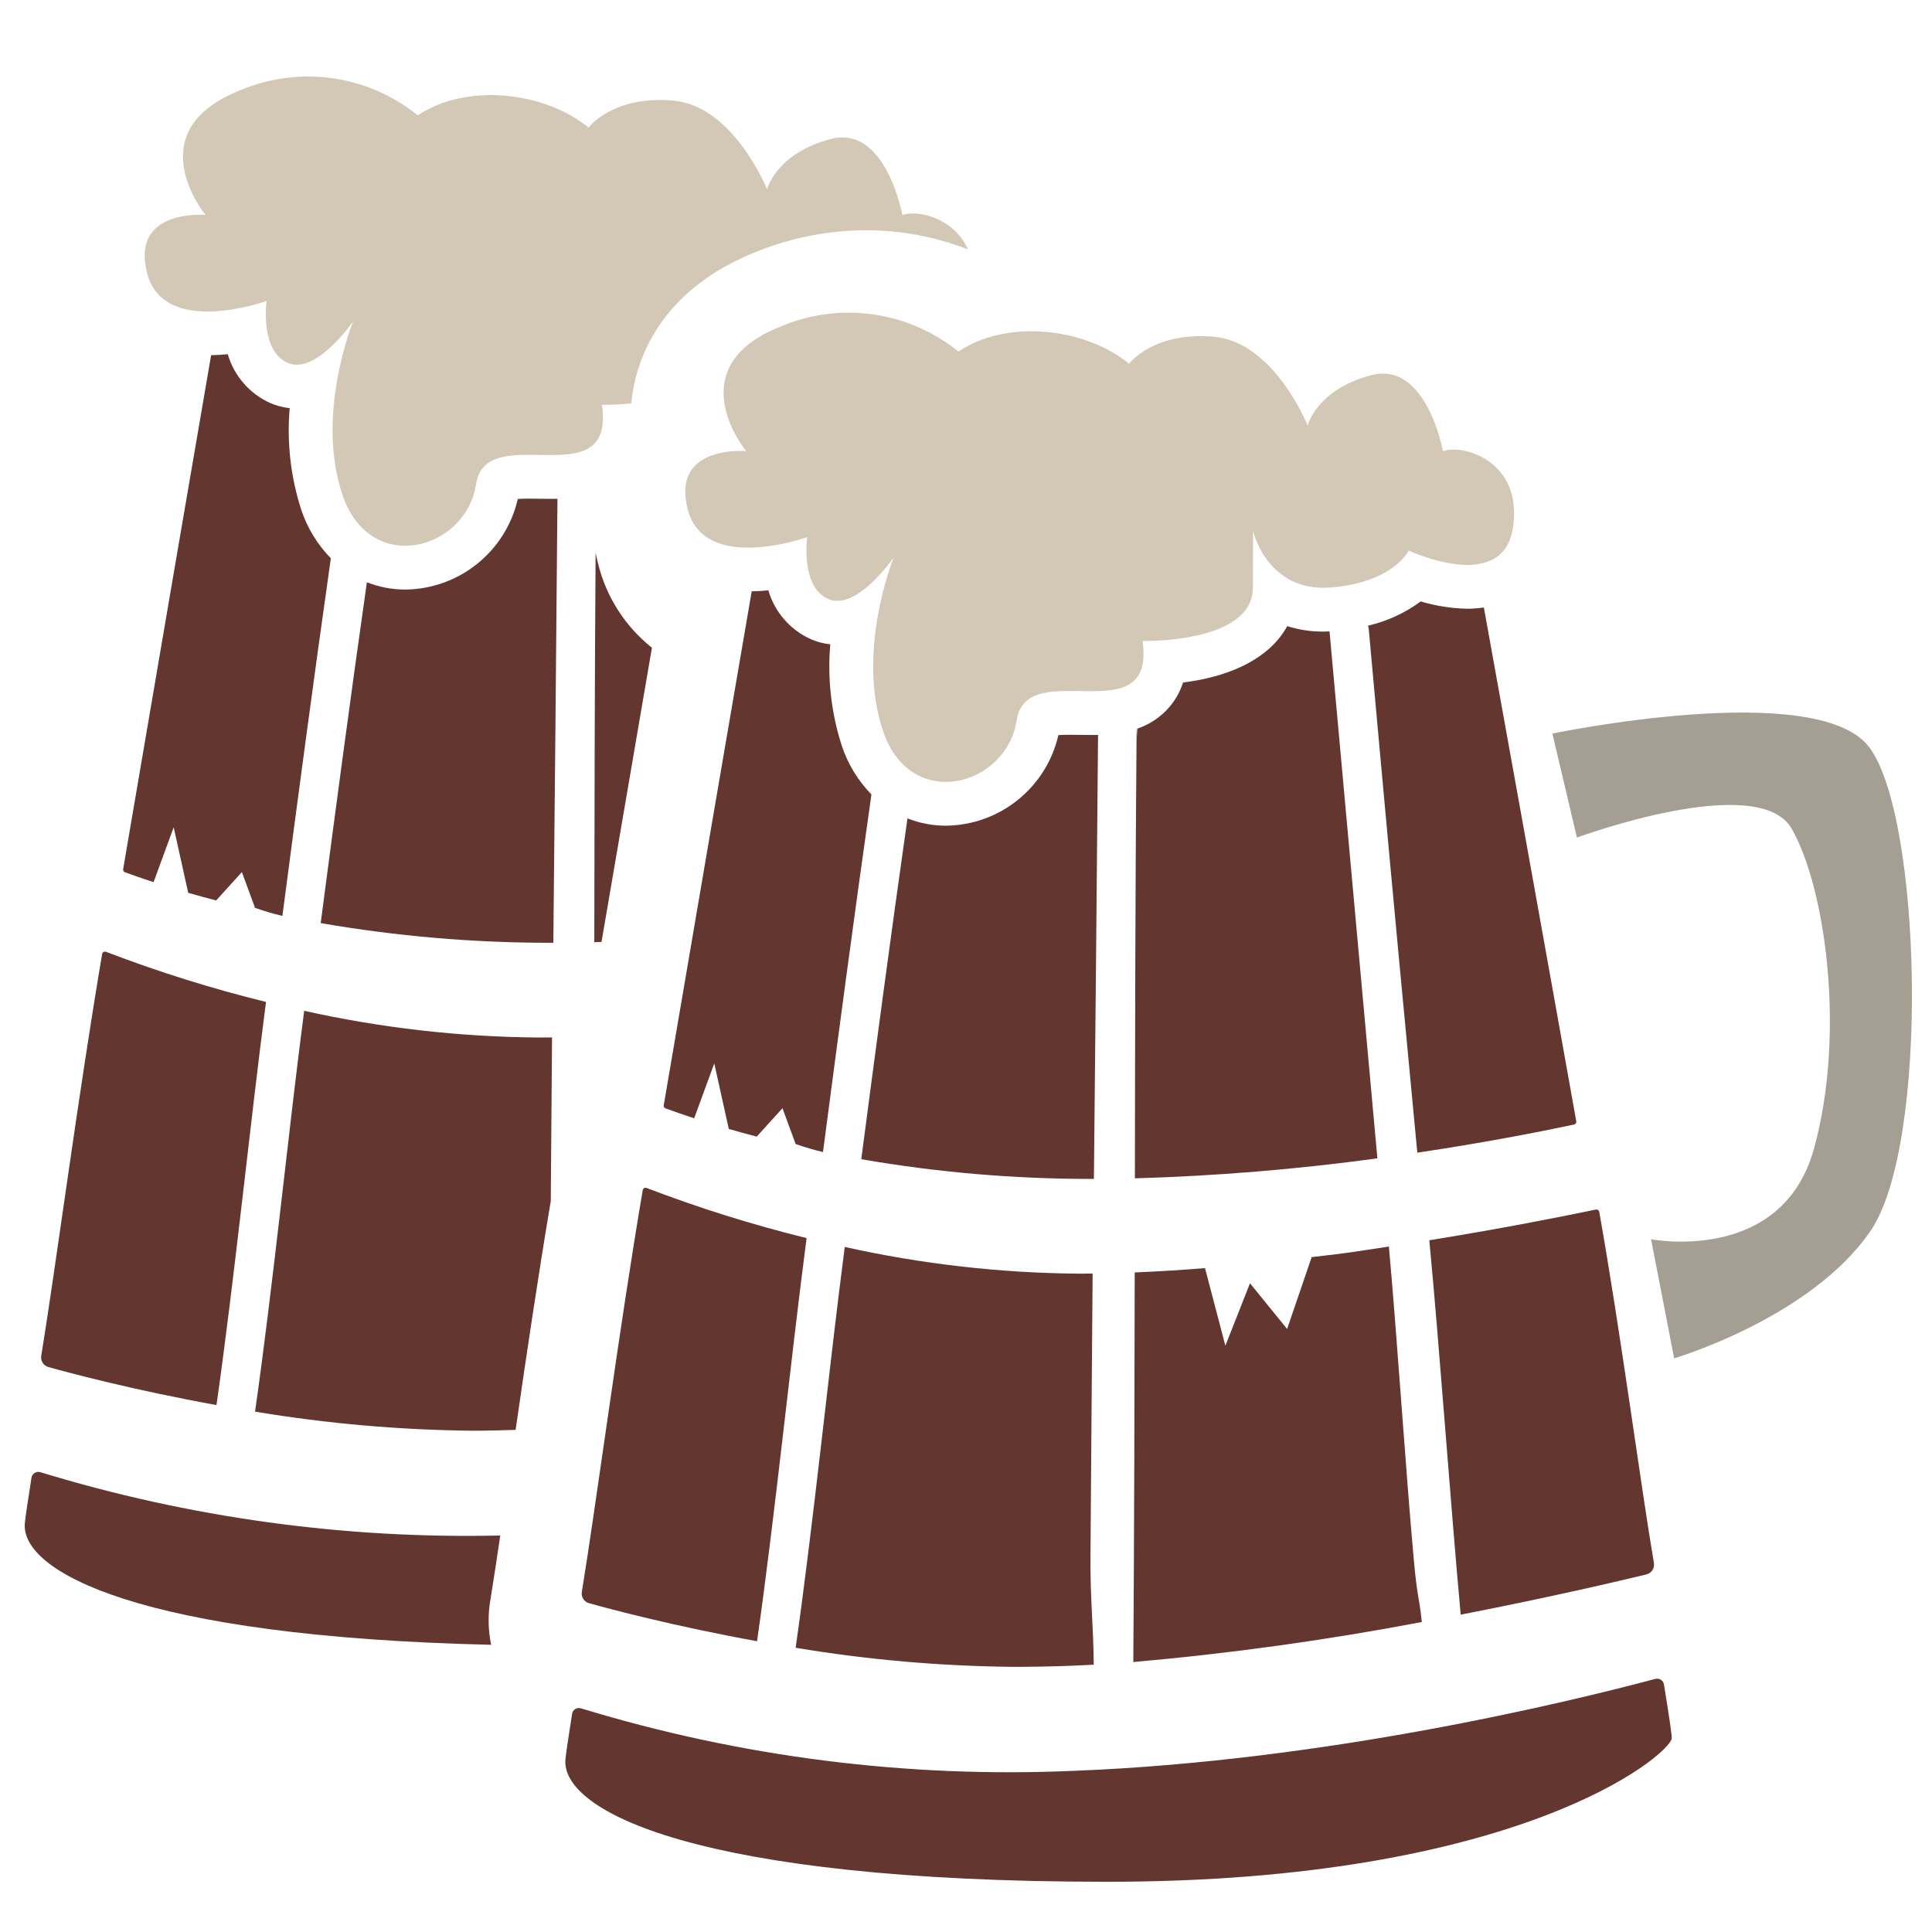
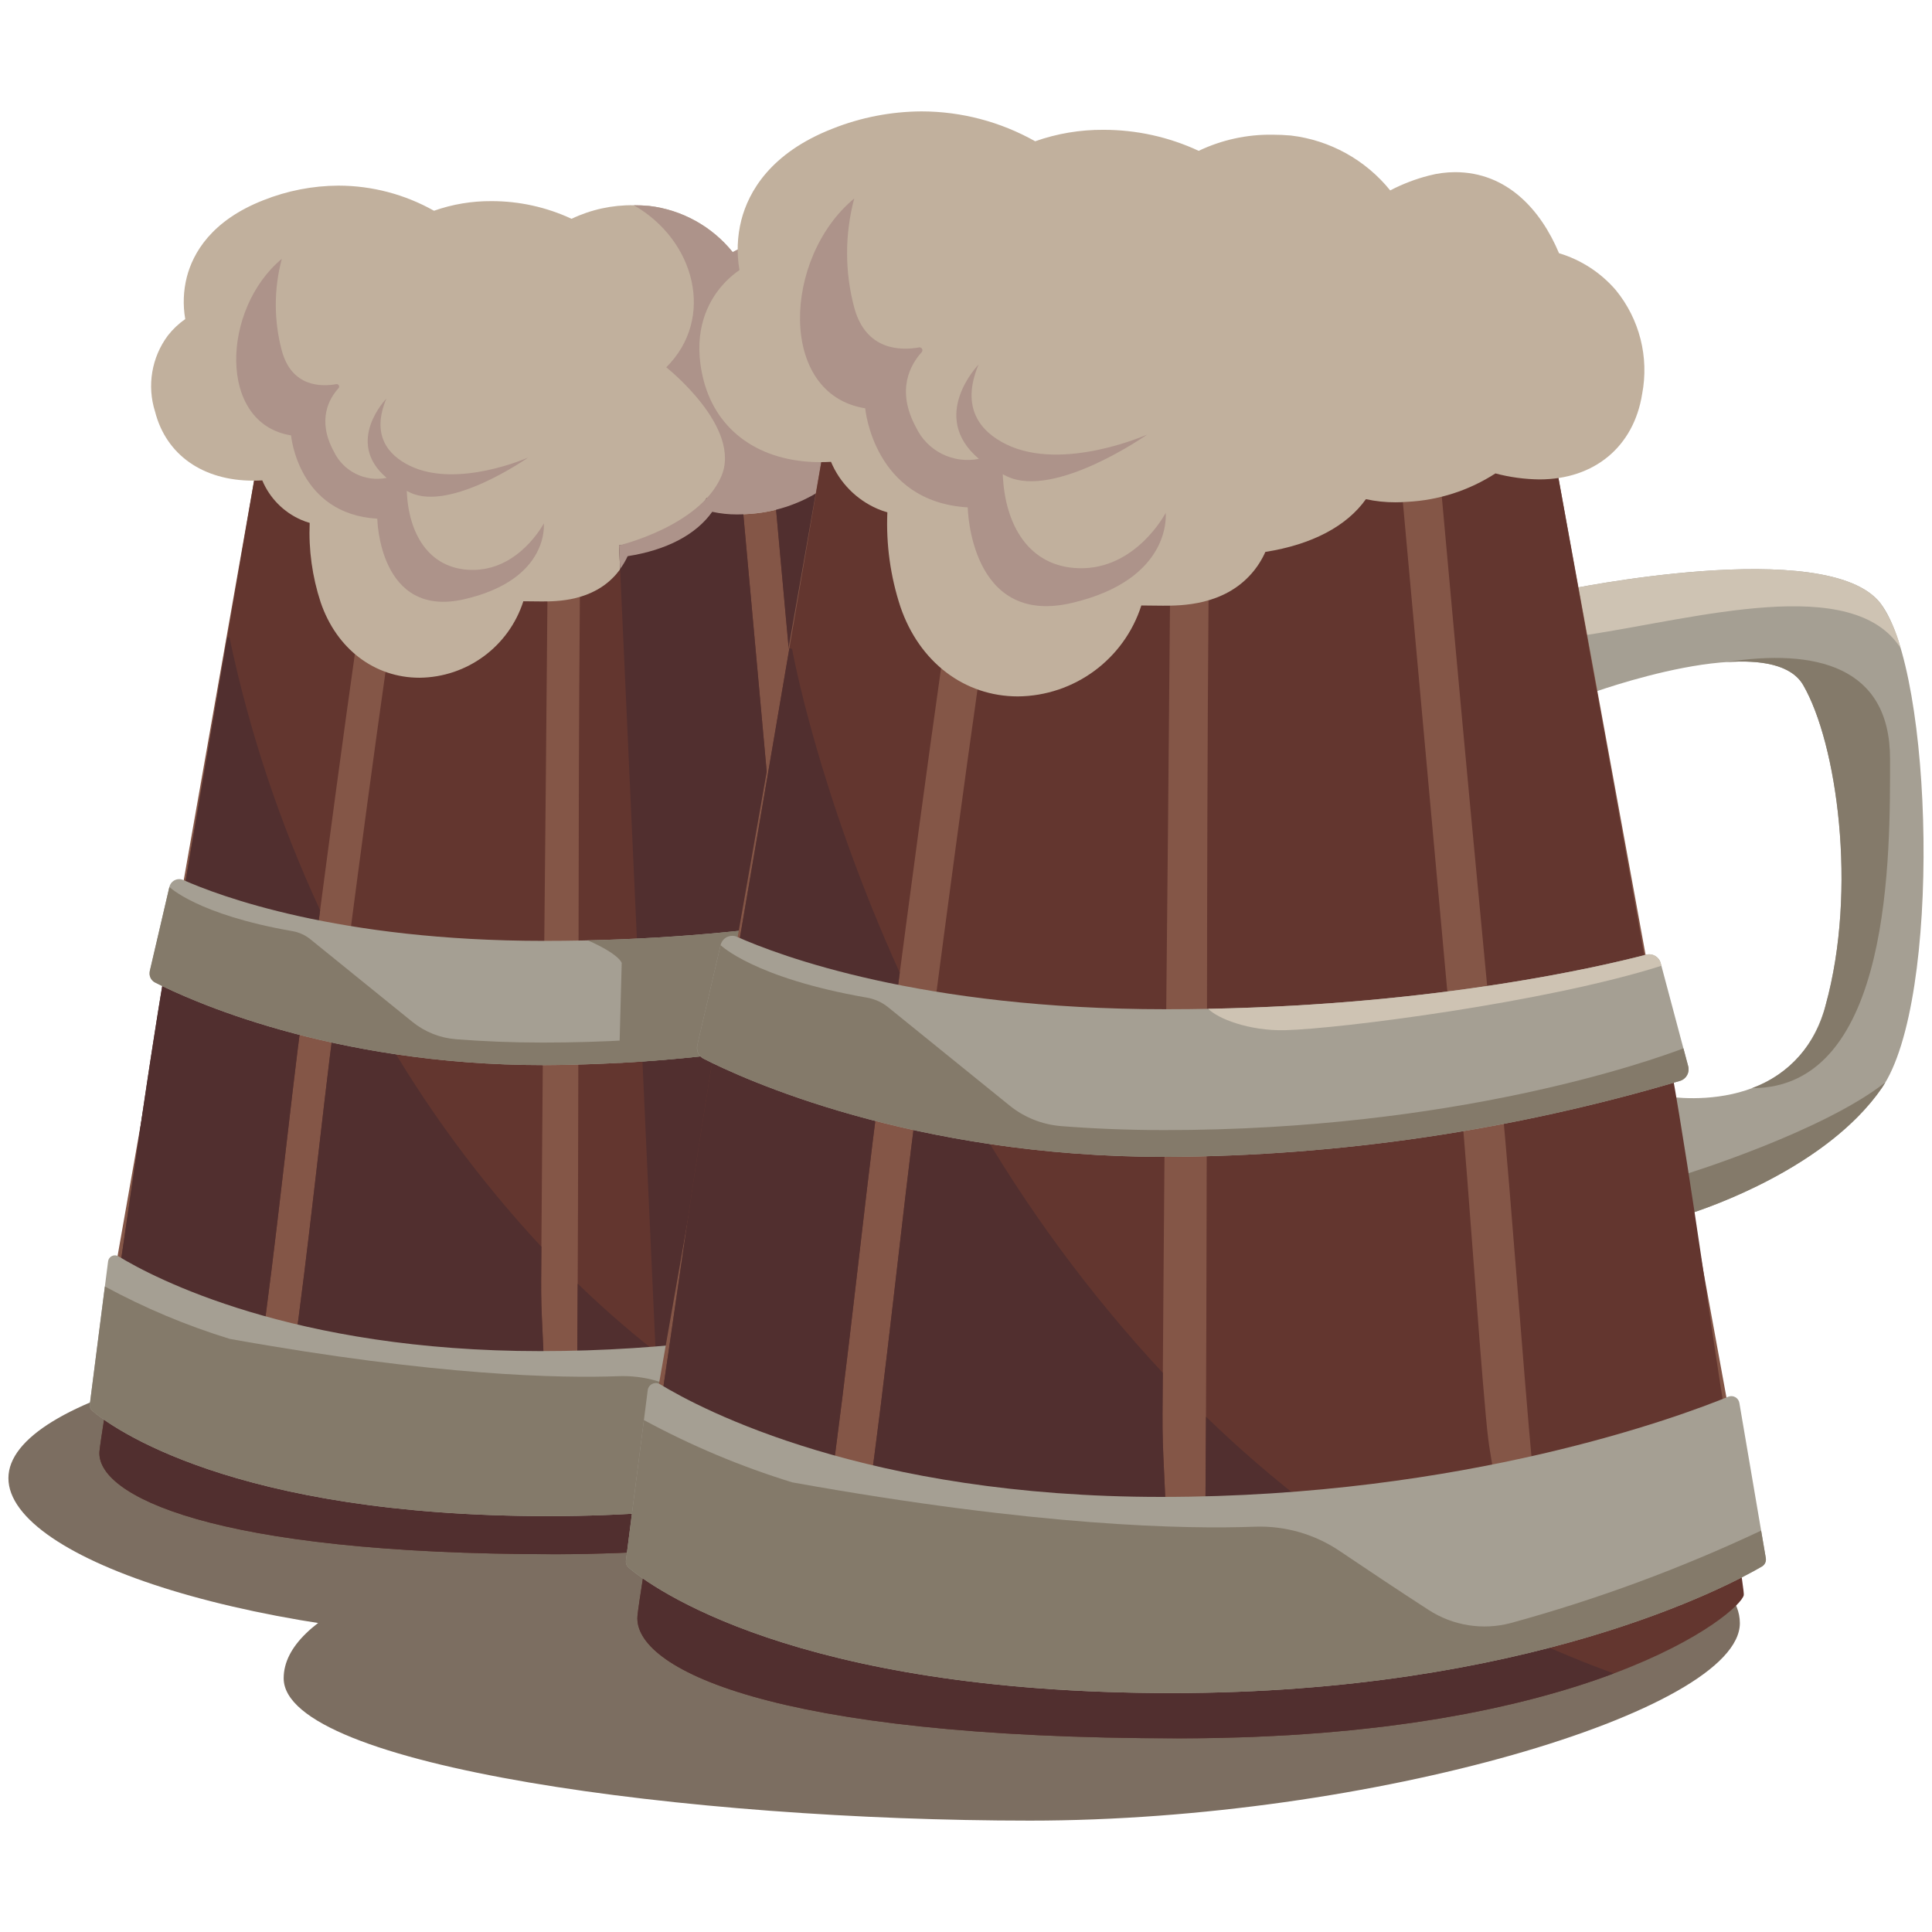
<svg xmlns="http://www.w3.org/2000/svg" viewBox="0 0 200 200">
  <defs>
-     <style>.a{fill:#d3c7b6;}.b{fill:#63362f;}.c{fill:#a59f93;}</style>
+     <style>.a{fill:#7c6e61;}.b{fill:#a59f93;}.c{fill:#cec3b3;}.d{fill:#847a6a;}.e{fill:#845647;}.f{fill:#63362f;}.g{fill:#512f2f;}.h{fill:#c1b09d;}.i{fill:#ad938a;}</style>
  </defs>
-   <path class="a" d="M27.599,31.16s-.736,5.131,2.187,6.407S36.552,33.276,36.552,33.276s-3.94,9.646-1.083,18.007,12.757,5.691,13.813-1.157,14.447,1.536,13.032-8.221a26.123,26.123,0,0,0,3.034-.148,17.349,17.349,0,0,1,.464-2.671C66.877,34.959,69.933,29.339,78.443,26.002a30.588,30.588,0,0,1,11.198-2.168A29.068,29.068,0,0,1,100.201,25.814c-1.42-3.228-5.129-4.117-6.789-3.559,0,0-1.703-9.359-7.404-7.868S79.407,19.607,79.407,19.607s-3.45-8.649-9.725-9.196S60.924,13.207,60.924,13.207c-4.611-3.782-12.761-4.615-17.667-1.257a18.048,18.048,0,0,0-18.335-2.628C14.086,13.57,21.283,22.255,21.283,22.255s-7.782-.707-6.058,6.013S27.599,31.16,27.599,31.16Z" />
-   <path class="b" d="M56.967,51.642c.22,0,.469-0.0.741-.005-.142,17.344-.285,31.481-.427,45.958-.121 0-.241.002-.361.002a139.022,139.022,0,0,1-23.721-2.039C34.698,84.108,36.236,72.533,37.98,60.273a10.753,10.753,0,0,0,3.975.758,12.076,12.076,0,0,0,11.648-9.377c.268-.02.637-.035,1.14-.035.345,0,.693.006,1.042.011C56.181,51.636,56.577,51.642,56.967,51.642ZM26.403,146.132A145.895,145.895,0,0,0,48.97,148.107c1.464,0,2.937-.044,4.406-.086,1.111-7.668,2.34-15.998,3.639-23.673.044-6.158.088-12.32.132-16.955-.472.005-.943.01-1.409.01a115.651,115.651,0,0,1-24.25-2.764C29.897,116.791,28.271,133.061,26.403,146.132ZM61.903,58.32c-.097-.376-.174-.743-.246-1.107-.093,13.618-.119,26.987-.135,40.322.25-.006.497-.018.746-.025,2.058-12.038,3.927-22.934,5.219-30.455A16.034,16.034,0,0,1,61.903,58.32ZM12.932,90.294c.813.299,1.812.648,2.966,1.026l2.082-5.679,1.504,6.783c.898.26,1.876.525,2.891.791l2.665-2.938,1.363,3.706a27.779,27.779,0,0,0,2.83.833c1.596-12.163,3.222-24.395,5.015-37.021a13.141,13.141,0,0,1-3.07-5.046,26.703,26.703,0,0,1-1.19-10.496,6.782,6.782,0,0,1-2.015-.531,8.001,8.001,0,0,1-4.396-5.057c-.557.059-1.136.092-1.722.104-1.691,9.838-5.391,31.386-9.105,53.195A.29.29,0,0,0,12.932,90.294Zm37.812,75.456c.311-1.9.66-4.201,1.043-6.795A151.089,151.089,0,0,1,4.183,152.402a.713.713,0,0,0-.923.57c-.398,2.525-.642,4.174-.689,4.711-.439,4.987,11.802,11.741,48.272,12.585A12.354,12.354,0,0,1,50.744,165.75ZM5.016,141.517c2.31.645,8.902,2.398,17.393,3.935,1.846-12.898,3.503-29.349,5.129-41.73a139.781,139.781,0,0,1-16.569-5.192.294.294,0,0,0-.396.233c-2.494,14.702-4.809,32.458-6.302,41.587A1.03,1.03,0,0,0,5.016,141.517Z" />
-   <path class="a" d="M83.561,55.605s-.736,5.131,2.187,6.407,6.766-4.29,6.766-4.29-3.94,9.646-1.083,18.007,12.757,5.691,13.813-1.157,14.447,1.536,13.032-8.221c0,0,11.415.293,11.428-5.531l.013-5.824s1.493,6.34,8.018,5.824,8.098-3.828,8.098-3.828,9.687,4.563,10.776-2.292-4.976-8.757-7.235-7.998c0,0-1.703-9.359-7.404-7.868s-6.6,5.22-6.6,5.22-3.45-8.649-9.725-9.196-8.758,2.797-8.758,2.797c-4.611-3.782-12.761-4.615-17.667-1.257a18.048,18.048,0,0,0-18.335-2.628C70.048,38.016,77.245,46.7,77.245,46.7s-7.782-.707-6.058,6.013S83.561,55.605,83.561,55.605Z" />
-   <path class="b" d="M137.632,65.358c-.214.01-.433.025-.64.025a12.134,12.134,0,0,1-3.74-.566c-1.687,3.106-5.468,5.171-10.782,5.837a7.422,7.422,0,0,1-1.449,2.578,7.645,7.645,0,0,1-3.267,2.192c-.018,1.368-.037.493-.055.019l-.03.01c-.006.25-.012.704-.019,1.471-.124,15.27-.148,30.175-.166,45.057a235.982,235.982,0,0,0,25.102-2.07Q140.109,92.634,137.632,65.358Zm14.271-2.345a17.855,17.855,0,0,1-4.832-.753,14.795,14.795,0,0,1-5.451,2.508,2.283,2.283,0,0,1,.076.397l1.25,13.767c1.298,14.292,2.539,27.407,3.774,40.393,6.861-1.024,12.532-2.129,16.228-2.912a.292.292,0,0,0,.225-.343c-3.719-20.828-7.535-41.965-9.564-53.182A11.517,11.517,0,0,1,151.904,63.013Zm-.694,104.136c9.393-1.824,16.71-3.556,19.223-4.166a1.034,1.034,0,0,0,.78-1.184c-1.386-8.156-3.423-23.757-5.656-36.341a.294.294,0,0,0-.348-.245c-3.961.823-10.093,2.024-17.246,3.179C149.027,139.587,150.099,154.958,151.21,167.148Zm-33.892,4.904a300.661,300.661,0,0,0,29.87-4.143c-.314-2.934-.461-2.378-.827-6.416-.861-9.484-1.722-22.967-2.583-32.451-3.679.55-4.06.654-7.993,1.092l-2.542,7.44-3.845-4.73-2.547,6.466-2.108-8.037c-2.446.195-4.883.352-7.277.449C117.447,143.721,117.413,159.776,117.319,172.053Zm-56.34-6.091c2.31.645,8.902,2.398,17.393,3.935,1.846-12.898,3.503-29.349,5.129-41.73a139.782,139.782,0,0,1-16.569-5.192.294.294,0,0,0-.396.233c-2.494,14.702-4.809,32.458-6.302,41.587A1.03,1.03,0,0,0,60.978,165.962Zm52.691-89.88c-.271.005-.521.005-.741.005-.39,0-.786-.006-1.181-.012-.349-.005-.697-.011-1.042-.011-.504,0-.872.015-1.14.035a12.076,12.076,0,0,1-11.648,9.377,10.753,10.753,0,0,1-3.975-.758c-1.744,12.259-3.282,23.835-4.782,35.284a139.022,139.022,0,0,0,23.721,2.039c.121,0,.241-.002.361-.002C113.385,107.563,113.527,93.426,113.67,76.082ZM68.894,114.739c.813.299,1.812.648,2.966,1.026l2.082-5.679,1.504,6.783c.898.26,1.876.525,2.891.791l2.665-2.938,1.363,3.706a27.778,27.778,0,0,0,2.83.833c1.596-12.163,3.222-24.395,5.015-37.021a13.141,13.141,0,0,1-3.07-5.046A26.703,26.703,0,0,1,85.95,66.699a6.782,6.782,0,0,1-2.015-.531A8,8,0,0,1,79.539,61.111c-.557.059-1.136.092-1.722.104-1.691,9.838-5.391,31.386-9.105,53.195A.29.29,0,0,0,68.894,114.739Zm42.806,17.109a115.651,115.651,0,0,1-24.25-2.764c-1.591,12.151-3.217,28.421-5.085,41.493a145.895,145.895,0,0,0,22.568,1.975c2.011,0,4.047-.04,6.052-.118q1.109-.043,2.239-.105c-.035-4.008-.372-6.907-.338-11.171.074-9.181.149-21.45.223-29.32C112.637,131.843,112.166,131.848,111.7,131.848Zm60.554,42.529a.717.717,0,0,0-.89-.579c-9.445,2.513-34.337,8.51-60.203,9.517a151.818,151.818,0,0,1-51.015-6.468.713.713,0,0,0-.923.57c-.398,2.525-.642,4.174-.689,4.711-.469,5.328,13.529,12.673,56.088,12.673s58.107-13.042,58.434-14.828C173.095,179.751,172.799,177.728,172.253,174.377Z" />
-   <path class="c" d="M160.702,75.941s27.277-5.703,32.756,1.356,6.354,41.155.158,50.16-20.308,13.159-20.308,13.159l-2.389-12.328s13.54,2.636,16.861-9.367,1.155-27.156-2.318-33.15-22.219.932-22.219.932Z" />
+   <path class="a" d="M180.11,168.029c0,9.122-38.244,20.44-73.486,20.44s-77.258-5.612-77.258-14.734c0-13.145,52.128-20.288,87.37-20.288S180.11,158.907,180.11,168.029Z" />
+   <path class="a" d="M117.293,151.249c0,8.35-26.231,18.71-58.491,18.71S.871,161.369.871,153.02,27.023,137.901,59.282,137.901,117.293,142.9,117.293,151.249Z" />
+   <path class="b" d="M90.981,60.905s22.946-4.797,27.555,1.14,5.345,34.62.133,42.194-17.083,11.069-17.083,11.069l-2.01-10.37s11.39,2.217,14.184-7.879.972-22.843-1.95-27.886-18.69.784-18.69.784Z" />
+   <path class="c" d="M120.293,65.957a12.31,12.31,0,0,0-1.756-3.911c-4.609-5.938-27.555-1.14-27.555-1.14l.311,1.315,1.672,2.586C102.526,63.358,116.131,59.44,120.293,65.957Z" />
+   <path class="d" d="M119.373,75.59c0-8.091-6.533-9.62-14.275-8.42,3.004-.206,5.673.208,6.712,2.003,2.921,5.043,4.743,17.789,1.95,27.886a10.138,10.138,0,0,1-6.397,7.21l0.0.002C119.597,104.271,119.373,83.681,119.373,75.59Z" />
+   <path class="d" d="M101.83,115.234c1.7-.539,12.062-4.052,16.839-10.994.098-.143.19-.307.284-.465-5.406,4.253-17.123,7.901-17.123,7.901Z" />
+   <polygon class="e" points="107.363 143.45 9.604 144.603 26.519 48.518 90.276 49.924 107.363 143.45" />
+   <path class="f" d="M76.837,52.002c-.18.008-.364.021-.538.021a10.207,10.207,0,0,1-3.146-.476c-1.419,2.612-4.6,4.35-9.07,4.91a6.243,6.243,0,0,1-1.219,2.169,6.431,6.431,0,0,1-2.748,1.844c-.016,1.151-.031.414-.047.016l-.025.008c-.005.21-.01.592-.016,1.237-.104,12.845-.125,25.383-.14,37.902A198.512,198.512,0,0,0,81.003,97.892Q78.92,74.947,76.837,52.002Zm12.005-1.973a15.02,15.02,0,0,1-4.065-.634,12.446,12.446,0,0,1-4.586,2.11,1.921,1.921,0,0,1,.064.334l1.052,11.581c1.092,12.022,2.136,23.055,3.175,33.979,5.771-.861,10.542-1.791,13.651-2.45a.246.246,0,0,0,.189-.289c-3.128-17.521-6.338-35.301-8.046-44.737A9.689,9.689,0,0,1,88.842,50.03Zm-.583,87.599c7.901-1.534,14.057-2.991,16.17-3.504a.87.87,0,0,0,.656-.996c-1.166-6.861-2.879-19.985-4.758-30.57a.247.247,0,0,0-.293-.206c-3.332.692-8.491,1.702-14.507,2.674C86.422,114.444,87.323,127.375,88.258,137.629Zm-28.51,4.126a252.914,252.914,0,0,0,25.127-3.485c-.264-2.468-.387-2.001-.696-5.398-.724-7.978-1.449-19.32-2.173-27.298-3.095.463-3.416.55-6.724.919l-5.373,2.279-3.915-1.321c-2.058.164-4.108.296-6.122.378C59.857,117.922,59.828,131.427,59.749,141.754Zm-47.394-5.124c1.943.542,7.488,2.017,14.631,3.31,1.553-10.85,2.946-24.689,4.315-35.103a117.583,117.583,0,0,1-13.938-4.368.248.248,0,0,0-.333.196c-2.098,12.367-4.045,27.304-5.301,34.983A.867.867,0,0,0,12.355,136.631Zm44.324-75.607c-.228.004-.438.004-.623.004-.328,0-.661-.005-.994-.01-.293-.004-.586-.009-.876-.009-.424,0-.733.013-.959.03a10.159,10.159,0,0,1-9.798,7.888,9.045,9.045,0,0,1-3.344-.638c-1.467,10.313-2.761,20.05-4.022,29.681a116.946,116.946,0,0,0,19.954,1.715c.101,0,.203-.001.304-.002C56.44,87.505,56.559,75.613,56.679,61.023ZM19.014,93.542c.684.251,1.524.545,2.495.863l3.016.929c.755.219,1.578.442,2.432.666l3.388.646a23.366,23.366,0,0,0,2.381.701c1.343-10.232,2.71-20.521,4.218-31.142a11.055,11.055,0,0,1-2.583-4.245,22.462,22.462,0,0,1-1.001-8.829,5.705,5.705,0,0,1-1.695-.447,6.73,6.73,0,0,1-3.698-4.254c-.469.05-.956.078-1.449.088-1.423,8.276-4.535,26.402-7.66,44.748A.244.244,0,0,0,19.014,93.542Zm36.008,14.392A97.286,97.286,0,0,1,34.623,105.609c-1.338,10.222-2.706,23.908-4.278,34.904a122.729,122.729,0,0,0,18.984,1.661c1.691,0,3.404-.034,5.091-.099q.933-.036,1.883-.088c-.03-3.372-.313-5.81-.284-9.397.063-7.723.125-18.044.188-24.664C55.811,107.93,55.414,107.934,55.022,107.934Zm50.938,35.776a.603.603,0,0,0-.749-.487c-7.946,2.114-28.884,7.159-50.643,8.006a127.71,127.71,0,0,1-42.914-5.441.6.6,0,0,0-.776.479c-.335,2.124-.54,3.512-.58,3.963-.394,4.482,11.381,10.661,47.181,10.661s48.88-10.971,49.155-12.473C106.668,148.23,106.419,146.528,105.96,143.71Z" />
+   <path class="g" d="M30.345,140.513c1.572-10.996,2.94-24.682,4.278-34.904,1.556.337,3.174.653,4.842.938a122.572,122.572,0,0,0,16.582,22.521c-.009,1.215-.018,2.398-.027,3.522-.029,3.587.255,6.026.284,9.397q-.95.052-1.883.088c-1.687.066-3.4.099-5.091.099A122.733,122.733,0,0,1,30.345,140.513ZM19.014,93.542c.684.251,1.524.545,2.495.863l3.016.929c.755.219,1.578.442,2.432.666l3.388.646a23.373,23.373,0,0,0,2.381.701c.136-1.039.275-2.083.412-3.124a131.578,131.578,0,0,1-9.377-28.203l-.236-.051C22.134,74.081,20.499,83.642,18.86,93.266A.244.244,0,0,0,19.014,93.542Zm-2.661,11.236q-.273,1.699-.541,3.424c-.021.134-.041.268-.062.402q-.273,1.767-.54,3.539l-.019.125c-.194,1.287-.384,2.571-.571,3.841-1.134,7.709-2.138,14.933-2.891,19.54a.867.867,0,0,0,.626.982c1.943.542,7.488,2.017,14.631,3.31,1.553-10.85,2.946-24.689,4.315-35.103a117.578,117.578,0,0,1-13.938-4.368.248.248,0,0,0-.333.196c-.189,1.116-.377,2.258-.563,3.408C16.429,104.309,16.391,104.543,16.353,104.778Zm45.218,56.057c.791-.019,1.582-.038,2.349-.068.474-.019.927-.046,1.392-.068.545-.026,1.099-.049,1.632-.08.54-.032,1.059-.073,1.587-.11.436-.031.882-.057,1.309-.091.564-.045,1.107-.099,1.656-.149.37-.034.752-.064,1.115-.101.531-.054,1.041-.115,1.558-.174.362-.041.736-.079,1.091-.122.527-.065,1.032-.136,1.544-.206.325-.044.661-.085.98-.131.541-.078,1.06-.163,1.583-.247.272-.043.554-.084.821-.128.549-.092,1.076-.19,1.606-.287.224-.041.459-.08.68-.122.566-.108,1.11-.221,1.654-.335.169-.035.347-.069.514-.104.579-.124,1.137-.253,1.69-.383.119-.028.245-.054.363-.083.573-.137,1.125-.278,1.67-.421.089-.023.184-.045.272-.069.576-.153,1.132-.308,1.678-.466.049-.014.103-.028.152-.042.561-.163,1.104-.33,1.633-.497.029-.009.06-.018.089-.027q.816-.26,1.581-.525l.034-.011q.78-.27,1.508-.544l.002-.001a99.744,99.744,0,0,1-14.685-6.77c-.078.013-.159.025-.238.038q-1.296.212-2.625.416c-.15.023-.301.045-.451.068q-1.315.198-2.659.387c-.072.01-.144.021-.216.031-.927.129-1.867.252-2.813.371-.188.024-.376.048-.564.071q-1.398.173-2.818.331c-.172.019-.346.037-.519.056q-1.435.156-2.889.295c-.044.004-.087.009-.13.013q-1.484.139-2.986.255c-.192.015-.383.03-.575.045q-1.464.111-2.939.199c-.181.011-.363.02-.545.031-1.028.058-2.058.111-3.091.151a127.71,127.71,0,0,1-42.914-5.441.6.6,0,0,0-.777.479c-.335,2.124-.54,3.512-.58,3.963-.394,4.482,11.381,10.661,47.181,10.661q1.677,0,3.287-.031C61.04,160.854,61.3,160.842,61.57,160.835Zm-1.822-19.081c3.024-.239,6.127-.575,9.222-.971a104.265,104.265,0,0,1-9.169-7.9C59.787,135.983,59.77,138.985,59.749,141.754Z" />
+   <path class="h" d="M43.428,70.159c-4.667,0-8.588-2.989-10.232-7.801a23.162,23.162,0,0,1-1.138-8.228,7.008,7.008,0,0,1-.884-.317,7.713,7.713,0,0,1-4.024-4.081c-.308.017-.619.026-.933.026h-.001c-5.216,0-9.015-2.669-10.162-7.139a8.758,8.758,0,0,1,1.326-7.888A8.148,8.148,0,0,1,19.177,33.034a10.418,10.418,0,0,1,.163-4.356c.635-2.459,2.523-5.833,7.916-7.948a21.262,21.262,0,0,1,7.781-1.514,20.201,20.201,0,0,1,9.89,2.601,17.472,17.472,0,0,1,5.941-.996A19.581,19.581,0,0,1,59.168,22.65a14.438,14.438,0,0,1,6.44-1.404c.518,0,1.05.023,1.583.07A13.088,13.088,0,0,1,75.846,26.097a15.727,15.727,0,0,1,3.362-1.291,9.039,9.039,0,0,1,2.285-.3c4.534,0,7.477,3.292,9.053,7.057a10.527,10.527,0,0,1,4.95,3.217,11.011,11.011,0,0,1,2.289,9.047c-.729,4.586-4.155,7.435-8.942,7.435a15.676,15.676,0,0,1-3.833-.522,15.559,15.559,0,0,1-7.687,2.476q-.527.041-1.023.041a11.837,11.837,0,0,1-2.568-.273c-1.673,2.354-4.697,3.956-8.755,4.594a7.417,7.417,0,0,1-1.179,1.855c-2.448,2.828-6.156,2.828-7.739,2.828-.335,0-.674-.005-1.013-.01-.287-.005-.573-.009-.857-.009h-.012A11.396,11.396,0,0,1,43.428,70.159Z" />
+   <path class="g" d="M80.191,51.506a1.92,1.92,0,0,1,.064.334Q80.781,57.63,81.307,63.42c1.092,12.022,2.136,23.055,3.175,33.979.957-.143,1.875-.287,2.774-.432l7.983-19.518c-2.01-11.187-3.822-21.221-4.962-27.525a9.69,9.69,0,0,1-1.434.106,15.02,15.02,0,0,1-4.065-.634A12.446,12.446,0,0,1,80.191,51.506Z" />
+   <path class="g" d="M82.307,109.064c-.1-1.214-.2-2.386-.3-3.489-3.095.463-3.416.55-6.724.919l-5.373,2.279L66.403,107.59l1.512,33.323c.479-.059.958-.114,1.437-.176Z" />
+   <path class="g" d="M81.003,97.892Q78.92,74.947,76.837,52.002c-.18.008-.364.021-.538.021a10.211,10.211,0,0,1-3.131-.472c-.021.023-.042.046-.063.069-1.439,2.57-4.595,4.282-9.022,4.837L66.03,99.364C71.329,99.042,76.413,98.507,81.003,97.892Z" />
+   <path class="b" d="M17.535,91.819,15.504,100.534a1.046,1.046,0,0,0,.54,1.169c3.345,1.711,18.114,8.558,40.26,8.558a160.352,160.352,0,0,0,44.79-6.625,1.046,1.046,0,0,0,.701-1.27L99.403,93.395a1.042,1.042,0,0,0-1.272-.745C94.132,93.698,78.441,97.399,56.304,97.399c-21.324,0-33.689-4.682-37.331-6.303A1.043,1.043,0,0,0,17.535,91.819Z" />
+   <path class="b" d="M11.189,130.577,9.293,145.405a.701.701,0,0,0,.242.631c1.982,1.667,14.452,10.912,47.286,10.912,31.108,0,48.527-9.35,51.392-11.022a.707.707,0,0,0,.34-.734l-2.301-13.507a.709.709,0,0,0-.968-.542c-4.053,1.659-22.873,8.724-49.371,8.724-25.639,0-40-7.593-43.646-9.81A.711.711,0,0,0,11.189,130.577Z" />
+   <path class="d" d="M101.794,102.366l-.415-1.557c-2.921,1.109-19.906,7.117-45.172,7.117-3.216,0-6.222-.126-9.029-.348a8.173,8.173,0,0,1-4.498-1.805l-10.563-8.551a4.042,4.042,0,0,0-1.854-.833c-9.812-1.704-12.728-4.57-12.728-4.57L15.963,98.566h0L15.504,100.534a1.017,1.017,0,0,0-.012.2h0a1.033,1.033,0,0,0,.552.969c3.345,1.711,18.114,8.558,40.26,8.558a160.351,160.351,0,0,0,44.79-6.625A1.046,1.046,0,0,0,101.794,102.366Z" />
+   <path class="i" d="M56.293,54.181s-2.577,4.957-7.571,4.814c-4.349-.124-6.442-3.77-6.615-8.183.117.06.227.12.351.179,4.209,2.003,12.221-3.631,12.221-3.631s-7.321,3.263-12.261.852c-2.246-1.096-4.004-3.164-2.421-6.95,0,0-4.369,4.485.028,8.207a4.964,4.964,0,0,1-5.478-2.752c-1.766-3.255-.451-5.484.492-6.525a.254.254,0,0,0-.229-.425c-1.573.282-4.62.294-5.636-3.467a18.412,18.412,0,0,1,0-9.504c-6.224,5.155-6.684,17.058.956,18.274,0,0,.713,8.143,8.928,8.626,0,0,.161,10.384,9.021,8.333S56.293,54.181,56.293,54.181Z" />
+   <path class="d" d="M108.553,145.192l-.407-2.39a134.457,134.457,0,0,1-21.795,8.047,8.933,8.933,0,0,1-7.17-1.145c-2.568-1.66-5.498-3.618-7.728-5.121a12.412,12.412,0,0,0-7.413-2.122c-5.904.224-18.805-.004-40.259-3.86A70.731,70.731,0,0,1,10.857,133.175L9.293,145.405a.701.701,0,0,0,.242.631c1.679,1.413,10.898,8.266,33.654,10.325.044.004.092.011.136.014.027.002.058.003.086.005,4.038.358,8.491.569,13.41.569,31.108,0,48.527-9.35,51.392-11.022A.707.707,0,0,0,108.553,145.192Z" />
+   <path class="i" d="M68.971,38.024s7.956,6.265,5.662,11.372-10.551,7.061-10.551,7.061l.111,2.441a7.392,7.392,0,0,0,.781-1.322c4.059-.638,7.083-2.24,8.755-4.594a11.838,11.838,0,0,0,2.568.273q.496,0,1.023-.041a15.559,15.559,0,0,0,7.687-2.476,15.676,15.676,0,0,0,3.833.522,11.159,11.159,0,0,0,1.657-.123,9.788,9.788,0,0,0,1.329-.299c.043-.013.087-.024.13-.038a8.825,8.825,0,0,0,1.17-.459c.048-.023.094-.046.141-.07a8.211,8.211,0,0,0,1.055-.625c.028-.02.054-.041.081-.061a7.924,7.924,0,0,0,.96-.81L95.367,48.777a7.988,7.988,0,0,0,.794-.939c.032-.044.067-.087.098-.132a8.382,8.382,0,0,0,.612-1.027c.032-.063.063-.128.094-.192a9.149,9.149,0,0,0,.458-1.151c.019-.058.034-.119.051-.178a10.268,10.268,0,0,0,.309-1.331,11.011,11.011,0,0,0-2.289-9.047,10.528,10.528,0,0,0-4.95-3.216c-1.576-3.765-4.519-7.057-9.053-7.057a9.039,9.039,0,0,0-2.285.3A15.729,15.729,0,0,0,75.846,26.097a13.088,13.088,0,0,0-8.655-4.781c-.533-.046-1.065-.07-1.583-.07C71.938,24.849,74.089,32.934,68.971,38.024Z" />
+   <path class="d" d="M101.094,103.636a1.046,1.046,0,0,0,.701-1.27L99.403,93.395a1.042,1.042,0,0,0-1.272-.745c-3.718.974-17.553,4.242-37.277,4.695l-.002.001c3.303,1.459,3.508,2.338,3.508,2.338l-.278,10.362A160.65,160.65,0,0,0,101.094,103.636Z" />
+   <path class="b" d="M161.906,61.092s27.277-5.703,32.756,1.356,6.354,41.155.158,50.16-20.308,13.159-20.308,13.159l-2.389-12.328s13.54,2.636,16.861-9.367,1.155-27.156-2.318-33.15-22.219.932-22.219.932Z" />
+   <path class="c" d="M196.751,67.097a14.634,14.634,0,0,0-2.088-4.649c-5.479-7.059-32.756-1.356-32.756-1.356l.369,1.563,1.987,3.074C175.631,64.007,191.803,59.349,196.751,67.097Z" />
+   <path class="d" d="M195.657,78.549c0-9.618-7.766-11.437-16.97-10.009,3.571-.245,6.744.248,7.98,2.381,3.473,5.995,5.638,21.148,2.318,33.15a12.052,12.052,0,0,1-7.604,8.571l0.0.002C195.924,112.644,195.657,88.167,195.657,78.549Z" />
+   <path class="d" d="M174.803,125.676c2.021-.641,14.339-4.817,20.018-13.069.117-.17.226-.365.338-.553-6.426,5.056-20.356,9.393-20.356,9.393Z" />
+   <polygon class="e" points="181.38 159.219 65.167 160.59 85.276 46.366 161.068 48.037 181.38 159.219" />
+   <path class="f" d="M145.091,50.508c-.214.01-.433.025-.64.025a12.134,12.134,0,0,1-3.74-.566c-1.687,3.106-5.468,5.171-10.782,5.837a7.422,7.422,0,0,1-1.449,2.578,7.645,7.645,0,0,1-3.267,2.192c-.018,1.368-.037.493-.055.019l-.03.01c-.006.25-.012.704-.019,1.471-.124,15.27-.148,30.175-.166,45.057a235.984,235.984,0,0,0,25.102-2.07Q147.568,77.784,145.091,50.508Zm14.271-2.345a17.856,17.856,0,0,1-4.832-.753,14.795,14.795,0,0,1-5.451,2.508,2.284,2.284,0,0,1,.076.397l1.25,13.767c1.298,14.292,2.539,27.407,3.774,40.393,6.861-1.024,12.532-2.129,16.228-2.912a.292.292,0,0,0,.225-.343c-3.719-20.828-7.535-41.965-9.564-53.182A11.517,11.517,0,0,1,159.363,48.163Zm-.694,104.136c9.393-1.824,16.71-3.556,19.223-4.166a1.034,1.034,0,0,0,.78-1.184c-1.386-8.156-3.423-23.757-5.656-36.341a.294.294,0,0,0-.348-.245c-3.961.823-10.093,2.024-17.246,3.179C156.486,124.737,157.558,140.108,158.669,152.299Zm-33.892,4.904a300.658,300.658,0,0,0,29.87-4.143c-.314-2.934-.46-2.378-.827-6.416-.861-9.484-1.722-22.967-2.583-32.451-3.679.55-4.06.654-7.993,1.092l-6.387,2.71-4.655-1.57c-2.446.195-4.883.352-7.277.449C124.906,128.871,124.872,144.926,124.778,157.203Zm-56.34-6.091c2.31.645,8.902,2.398,17.393,3.935,1.846-12.898,3.503-29.349,5.129-41.73a139.783,139.783,0,0,1-16.569-5.192.294.294,0,0,0-.396.233c-2.494,14.702-4.809,32.458-6.302,41.587A1.03,1.03,0,0,0,68.437,151.112ZM121.129,61.232c-.271.005-.521.005-.741.005-.39,0-.786-.006-1.181-.012-.349-.005-.697-.011-1.042-.011-.504,0-.872.015-1.14.035a12.076,12.076,0,0,1-11.648,9.377,10.753,10.753,0,0,1-3.975-.758c-1.744,12.259-3.282,23.835-4.782,35.284a139.021,139.021,0,0,0,23.721,2.039c.121,0,.241-.002.361-.002C120.844,92.713,120.986,78.576,121.129,61.232ZM76.353,99.889c.813.299,1.812.648,2.966,1.026l3.586,1.104c.898.26,1.876.525,2.891.791l4.028.768a27.776,27.776,0,0,0,2.83.833c1.596-12.163,3.222-24.395,5.015-37.021a13.141,13.141,0,0,1-3.07-5.046,26.703,26.703,0,0,1-1.19-10.496,6.782,6.782,0,0,1-2.015-.531A8,8,0,0,1,86.998,46.261c-.557.059-1.136.092-1.722.104-1.691,9.838-5.391,31.386-9.105,53.195A.29.29,0,0,0,76.353,99.889Zm42.806,17.109a115.651,115.651,0,0,1-24.25-2.764c-1.591,12.151-3.217,28.421-5.085,41.493a145.897,145.897,0,0,0,22.568,1.975c2.011,0,4.047-.04,6.052-.118q1.109-.043,2.239-.105c-.035-4.008-.372-6.907-.338-11.171.074-9.181.149-21.45.223-29.32C120.096,116.993,119.625,116.998,119.159,116.998Zm60.554,42.529a.717.717,0,0,0-.89-.579c-9.445,2.513-34.337,8.51-60.203,9.517a151.818,151.818,0,0,1-51.015-6.468.713.713,0,0,0-.923.57c-.398,2.525-.642,4.174-.689,4.711-.469,5.328,13.529,12.673,56.088,12.673s58.107-13.042,58.434-14.828C180.554,164.901,180.258,162.878,179.712,159.527Z" />
+   <path class="g" d="M89.823,155.727c1.869-13.071,3.495-29.341,5.085-41.493,1.849.401,3.774.776,5.756,1.115a145.711,145.711,0,0,0,19.712,26.772c-.011,1.444-.022,2.851-.033,4.187-.035,4.264.303,7.163.338,11.171q-1.129.061-2.239.105c-2.006.078-4.042.118-6.052.118A145.901,145.901,0,0,1,89.823,155.727ZM76.353,99.889c.813.299,1.812.648,2.966,1.026l3.586,1.104c.898.26,1.876.525,2.891.791l4.028.768a27.784,27.784,0,0,0,2.83.833c.162-1.235.327-2.477.49-3.714C84.603,81.863,81.996,67.172,81.996,67.172l-.281-.061c-1.653,9.644-3.597,21.01-5.545,32.45A.29.29,0,0,0,76.353,99.889Zm-3.163,13.357q-.325,2.019-.643,4.07c-.025.159-.049.318-.074.477q-.325,2.1-.642,4.207l-.023.149c-.23,1.53-.457,3.056-.679,4.567-1.349,9.165-2.541,17.752-3.437,23.228a1.03,1.03,0,0,0,.745,1.167c2.31.645,8.901,2.398,17.393,3.935,1.846-12.898,3.503-29.349,5.129-41.73a139.772,139.772,0,0,1-16.569-5.192.294.294,0,0,0-.396.234c-.225,1.327-.448,2.684-.67,4.052C73.28,112.688,73.235,112.966,73.19,113.246Zm53.754,66.64c.94-.023,1.88-.046,2.792-.081.563-.022,1.103-.054,1.655-.081.648-.031,1.307-.058,1.94-.095.642-.038,1.259-.087,1.886-.131.518-.037,1.049-.068,1.556-.108.671-.054,1.315-.117,1.969-.178.44-.041.893-.076,1.325-.12.632-.064,1.238-.137,1.852-.207.431-.049.875-.093,1.298-.145.626-.077,1.227-.162,1.835-.245.386-.053.786-.101,1.165-.156.643-.093,1.26-.194,1.882-.293.323-.052.659-.099.976-.153.652-.109,1.28-.226,1.909-.342.267-.049.545-.095.808-.145.672-.128,1.32-.263,1.966-.398.201-.042.413-.082.611-.124.688-.148,1.351-.301,2.009-.456.142-.033.292-.065.432-.098.681-.163,1.337-.331,1.985-.5.106-.028.218-.054.323-.082.685-.181,1.346-.367,1.994-.554.059-.017.122-.033.18-.05.667-.194,1.313-.392,1.942-.591.034-.011.071-.021.105-.032q.971-.309,1.879-.624l.04-.013q.927-.321,1.793-.646l.002-.001a118.574,118.574,0,0,1-17.457-8.048c-.093.015-.19.03-.282.045q-1.54.252-3.12.494c-.178.027-.358.054-.537.081q-1.563.236-3.161.46c-.086.012-.171.025-.257.037-1.102.153-2.219.299-3.344.441-.224.028-.446.057-.671.084q-1.662.206-3.35.393c-.205.023-.411.044-.617.067q-1.706.185-3.434.35c-.052.005-.103.01-.155.015q-1.764.165-3.549.303c-.228.018-.455.036-.684.054q-1.74.132-3.494.237c-.216.013-.432.024-.648.037-1.222.069-2.447.132-3.675.18a151.819,151.819,0,0,1-51.015-6.468.713.713,0,0,0-.923.57c-.398,2.525-.642,4.174-.689,4.711-.469,5.328,13.529,12.673,56.088,12.673q1.993,0,3.908-.037C126.313,179.908,126.622,179.894,126.943,179.886Zm-2.166-22.683c3.595-.284,7.284-.683,10.963-1.154a123.946,123.946,0,0,1-10.899-9.391C124.824,150.342,124.803,153.91,124.778,157.203Z" />
+   <path class="h" d="M105.376,72.092c-5.548,0-10.209-3.553-12.164-9.273a27.535,27.535,0,0,1-1.353-9.781,8.332,8.332,0,0,1-1.051-.377,9.169,9.169,0,0,1-4.783-4.851c-.366.021-.736.031-1.109.031h-.001c-6.201,0-10.717-3.173-12.08-8.487-1.17-4.562.211-7.617,1.577-9.377a9.686,9.686,0,0,1,2.137-2.019,12.384,12.384,0,0,1,.194-5.178c.754-2.923,3-6.935,9.411-9.449a25.276,25.276,0,0,1,9.25-1.8A24.015,24.015,0,0,1,107.159,14.624a20.77,20.77,0,0,1,7.063-1.185,23.278,23.278,0,0,1,9.866,2.175,17.164,17.164,0,0,1,7.655-1.669c.615,0,1.248.028,1.881.083a15.559,15.559,0,0,1,10.289,5.684,18.696,18.696,0,0,1,3.997-1.534,10.745,10.745,0,0,1,2.716-.356c5.39,0,8.888,3.914,10.762,8.389a12.515,12.515,0,0,1,5.884,3.824,13.09,13.09,0,0,1,2.721,10.755c-.867,5.452-4.94,8.839-10.63,8.839a18.636,18.636,0,0,1-4.557-.621A18.496,18.496,0,0,1,145.667,51.95q-.627.049-1.216.048a14.072,14.072,0,0,1-3.053-.325c-1.988,2.798-5.583,4.703-10.408,5.461a8.817,8.817,0,0,1-1.401,2.206c-2.91,3.362-7.318,3.362-9.2,3.362-.398,0-.801-.006-1.204-.012-.341-.005-.682-.011-1.019-.011h-.014A13.547,13.547,0,0,1,105.376,72.092Z" />
+   <path class="b" d="M74.595,97.841,72.181,108.201a1.243,1.243,0,0,0,.641,1.389c3.977,2.034,21.533,10.173,47.86,10.173a190.622,190.622,0,0,0,53.245-7.875,1.244,1.244,0,0,0,.833-1.51l-2.843-10.664a1.239,1.239,0,0,0-1.512-.885c-4.753,1.246-23.407,5.646-49.723,5.646-25.349,0-40.049-5.566-44.378-7.493A1.239,1.239,0,0,0,74.595,97.841Z" />
+   <path class="b" d="M67.052,143.915l-2.255,17.627a.833.833,0,0,0,.287.751c2.356,1.982,17.18,12.972,56.212,12.972,36.981,0,57.688-11.116,61.094-13.102a.841.841,0,0,0,.405-.873L180.059,145.233a.843.843,0,0,0-1.151-.644c-4.818,1.972-27.191,10.371-58.691,10.371-30.479,0-47.551-9.026-51.886-11.662A.846.846,0,0,0,67.052,143.915Z" />
+   <path class="d" d="M174.761,110.378l-.493-1.851c-3.472,1.318-23.663,8.46-53.699,8.46-3.823,0-7.397-.15-10.734-.414a9.716,9.716,0,0,1-5.347-2.146l-12.557-10.165a4.805,4.805,0,0,0-2.205-.99C78.061,101.247,74.595,97.841,74.595,97.841l-1.869,8.021h0l-.545,2.339a1.209,1.209,0,0,0-.015.237h0a1.228,1.228,0,0,0,.656,1.152c3.977,2.034,21.533,10.173,47.86,10.173a190.622,190.622,0,0,0,53.245-7.875A1.244,1.244,0,0,0,174.761,110.378Z" />
+   <path class="i" d="M120.67,53.098s-3.064,5.892-9,5.723c-5.17-.148-7.658-4.482-7.864-9.727.139.071.27.143.417.212,5.003,2.381,14.528-4.316,14.528-4.316s-8.703,3.879-14.575,1.013c-2.67-1.303-4.76-3.761-2.878-8.262,0,0-5.194,5.332.033,9.757a5.901,5.901,0,0,1-6.512-3.272c-2.099-3.869-.536-6.519.585-7.756a.301.301,0,0,0-.273-.505c-1.87.335-5.492.349-6.7-4.122a21.887,21.887,0,0,1,0-11.298c-7.4,6.128-7.945,20.278,1.136,21.724,0,0,.847,9.68,10.613,10.254,0,0,.191,12.345,10.723,9.906S120.67,53.098,120.67,53.098Z" />
+   <path class="d" d="M182.795,161.29l-.484-2.841a159.84,159.84,0,0,1-25.909,9.566,10.619,10.619,0,0,1-8.523-1.361c-3.053-1.973-6.536-4.301-9.187-6.088a14.755,14.755,0,0,0-8.813-2.522c-7.018.266-22.355-.005-47.859-4.589a84.082,84.082,0,0,1-15.363-6.451l-1.86,14.538a.833.833,0,0,0,.287.751c1.996,1.679,12.955,9.827,40.007,12.274.053.004.11.013.162.016.032.002.07.004.103.006,4.8.426,10.094.677,15.941.677,36.981,0,57.688-11.115,61.094-13.102A.841.841,0,0,0,182.795,161.29Z" />
+   <path class="c" d="M171.917,99.714a1.239,1.239,0,0,0-1.512-.885c-4.484,1.175-21.342,5.156-45.33,5.603.923.978,4.189,2.305,7.947,2.214,5.664-.138,27.068-2.881,38.965-6.669Z" />
</svg>
